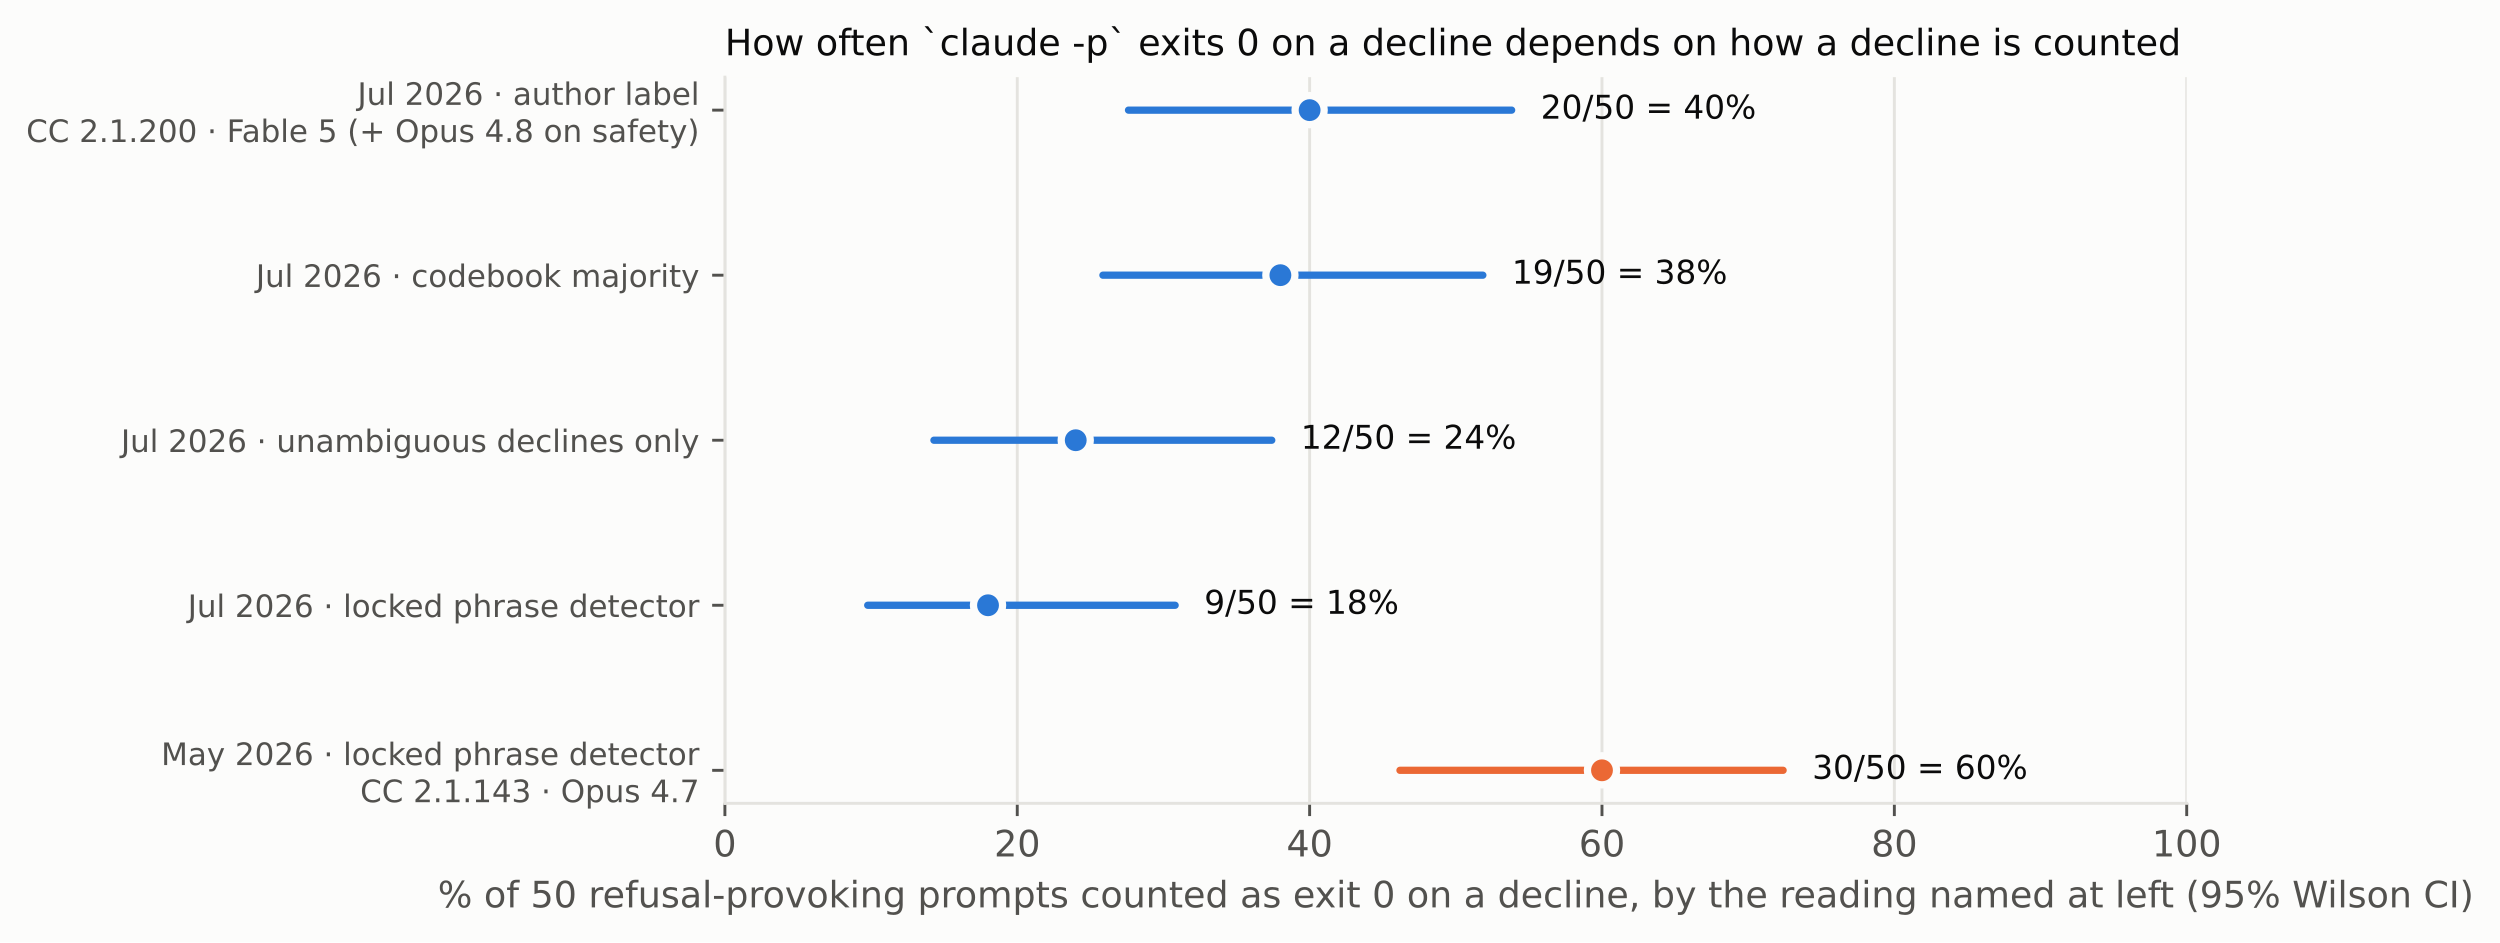
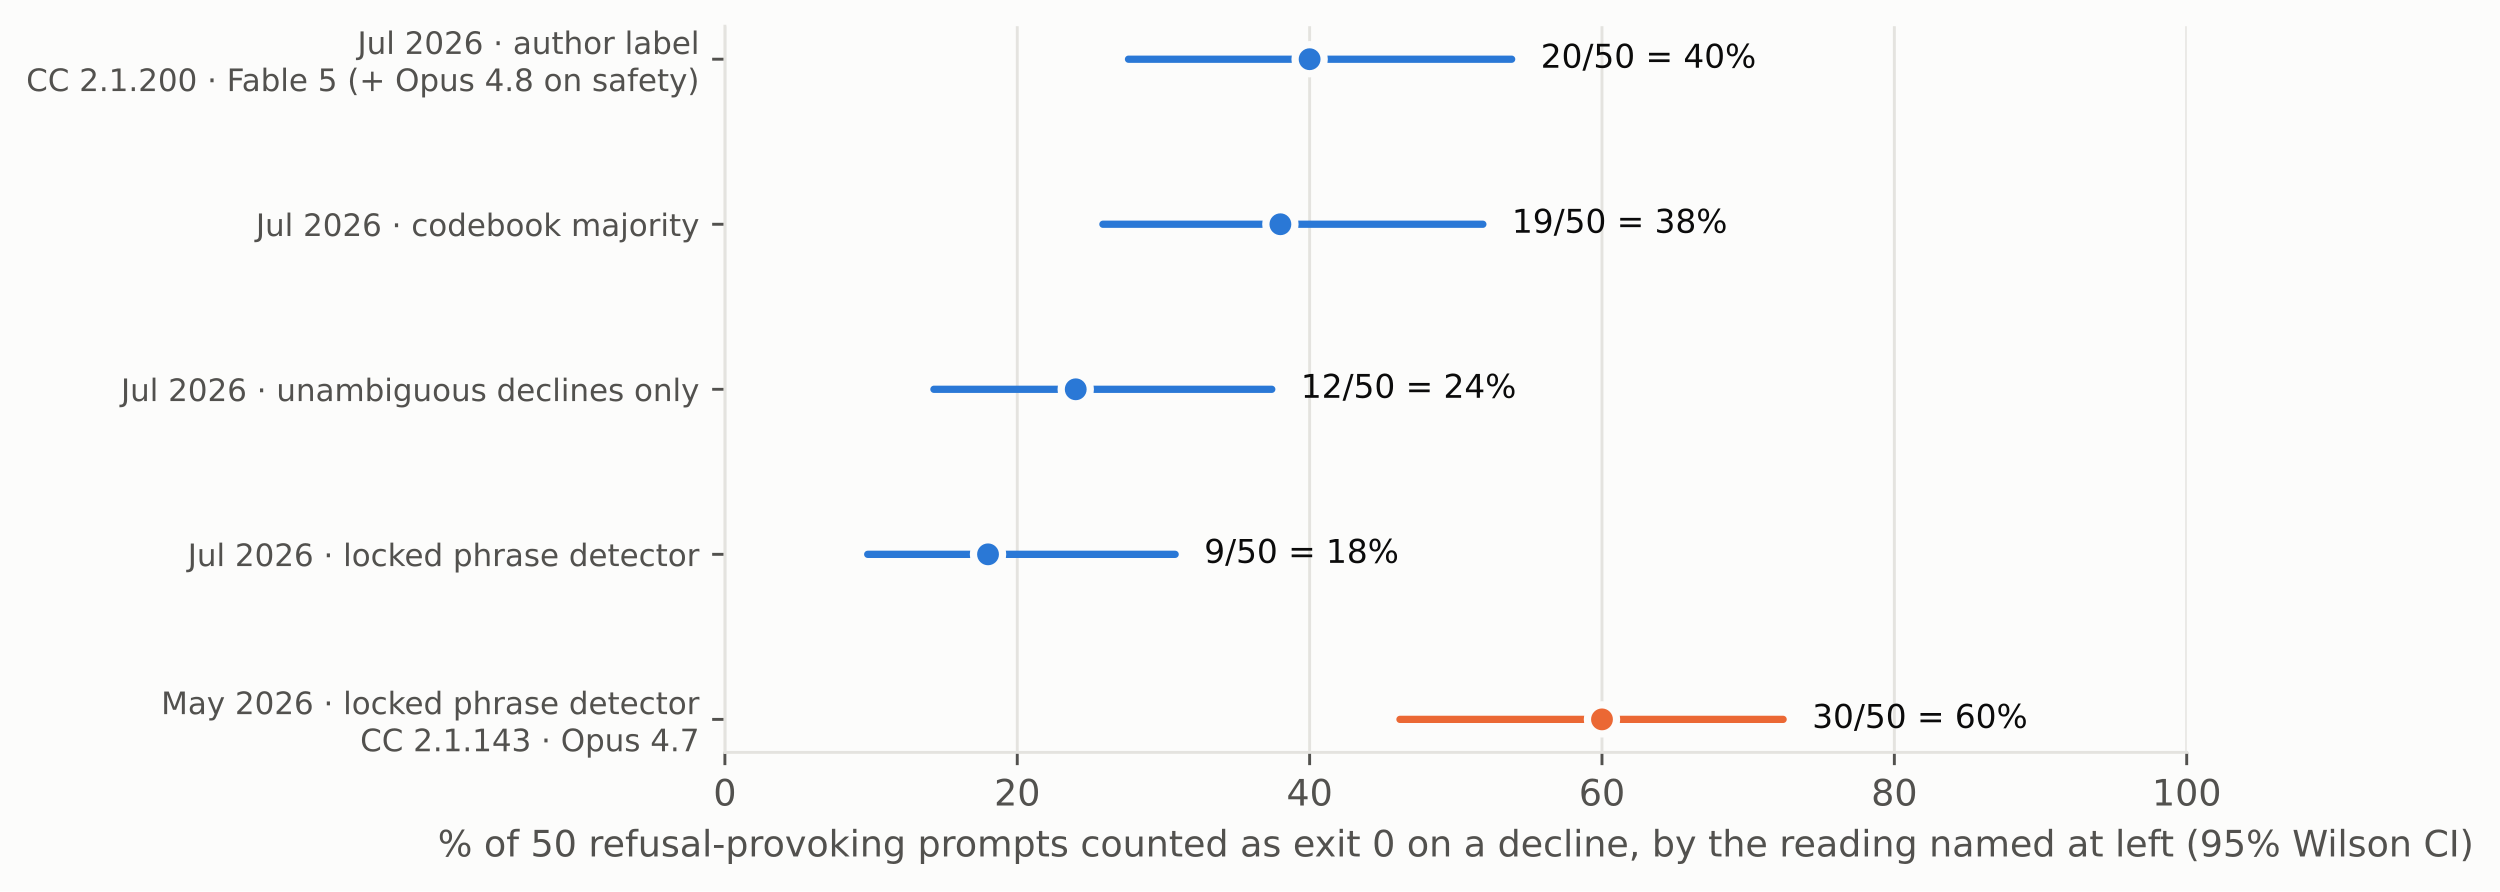
- <svg xmlns="http://www.w3.org/2000/svg" xmlns:xlink="http://www.w3.org/1999/xlink" width="687.091pt" height="258.983pt" viewBox="0 0 687.091 258.983" version="1.1">
+ <svg xmlns="http://www.w3.org/2000/svg" xmlns:xlink="http://www.w3.org/1999/xlink" width="687.091pt" height="244.985pt" viewBox="0 0 687.091 244.985" version="1.1">
  <defs>
    <style type="text/css">*{stroke-linejoin: round; stroke-linecap: butt}</style>
  </defs>
  <g id="figure_1">
    <g id="patch_1">
-       <path d="M 0 258.983  L 687.091 258.983  L 687.091 0  L 0 0  z " style="fill: #fcfcfb" />
+       <path d="M 0 244.985  L 687.091 244.985  L 687.091 0  L 0 0  z " style="fill: #fcfcfb" />
    </g>
    <g id="axes_1">
      <g id="patch_2">
-         <path d="M 199.228 220.782  L 600.988 220.782  L 600.988 21.198  L 199.228 21.198  z " style="fill: #fcfcfb" />
+         <path d="M 199.228 206.784  L 600.988 206.784  L 600.988 7.2  L 199.228 7.2  z " style="fill: #fcfcfb" />
      </g>
      <g id="matplotlib.axis_1">
        <g id="xtick_1">
          <g id="line2d_1">
-             <path d="M 199.228 220.782  L 199.228 21.198  " clip-path="url(#p09034b1547)" style="fill: none; stroke: #e4e3df; stroke-width: 0.8; stroke-linecap: square" />
+             <path d="M 199.228 206.784  L 199.228 7.2  " clip-path="url(#p61397ce4a2)" style="fill: none; stroke: #e4e3df; stroke-width: 0.8; stroke-linecap: square" />
          </g>
          <g id="line2d_2">
            <defs>
              <path id="m76695bbce8" d="M 0 0  L 0 3.5  " style="stroke: #52514e; stroke-width: 0.8" />
            </defs>
            <g>
-               <use xlink:href="#m76695bbce8" x="199.228" y="220.782" style="fill: #52514e; stroke: #52514e; stroke-width: 0.8" />
+               <use xlink:href="#m76695bbce8" x="199.228" y="206.784" style="fill: #52514e; stroke: #52514e; stroke-width: 0.8" />
            </g>
          </g>
          <g id="text_1">
-             <text style="font-size: 10px; font-family: 'DejaVu Sans'; text-anchor: middle; fill: #52514e" x="199.228" y="235.38" transform="rotate(-0 199.2277 235.3801)">0</text>
+             <text style="font-size: 10px; font-family: 'DejaVu Sans'; text-anchor: middle; fill: #52514e" x="199.228" y="221.382" transform="rotate(-0 199.2277 221.3817)">0</text>
          </g>
        </g>
        <g id="xtick_2">
          <g id="line2d_3">
-             <path d="M 279.58 220.782  L 279.58 21.198  " clip-path="url(#p09034b1547)" style="fill: none; stroke: #e4e3df; stroke-width: 0.8; stroke-linecap: square" />
+             <path d="M 279.58 206.784  L 279.58 7.2  " clip-path="url(#p61397ce4a2)" style="fill: none; stroke: #e4e3df; stroke-width: 0.8; stroke-linecap: square" />
          </g>
          <g id="line2d_4">
            <g>
-               <use xlink:href="#m76695bbce8" x="279.58" y="220.782" style="fill: #52514e; stroke: #52514e; stroke-width: 0.8" />
+               <use xlink:href="#m76695bbce8" x="279.58" y="206.784" style="fill: #52514e; stroke: #52514e; stroke-width: 0.8" />
            </g>
          </g>
          <g id="text_2">
-             <text style="font-size: 10px; font-family: 'DejaVu Sans'; text-anchor: middle; fill: #52514e" x="279.58" y="235.38" transform="rotate(-0 279.5797 235.3801)">20</text>
+             <text style="font-size: 10px; font-family: 'DejaVu Sans'; text-anchor: middle; fill: #52514e" x="279.58" y="221.382" transform="rotate(-0 279.5797 221.3817)">20</text>
          </g>
        </g>
        <g id="xtick_3">
          <g id="line2d_5">
-             <path d="M 359.932 220.782  L 359.932 21.198  " clip-path="url(#p09034b1547)" style="fill: none; stroke: #e4e3df; stroke-width: 0.8; stroke-linecap: square" />
+             <path d="M 359.932 206.784  L 359.932 7.2  " clip-path="url(#p61397ce4a2)" style="fill: none; stroke: #e4e3df; stroke-width: 0.8; stroke-linecap: square" />
          </g>
          <g id="line2d_6">
            <g>
-               <use xlink:href="#m76695bbce8" x="359.932" y="220.782" style="fill: #52514e; stroke: #52514e; stroke-width: 0.8" />
+               <use xlink:href="#m76695bbce8" x="359.932" y="206.784" style="fill: #52514e; stroke: #52514e; stroke-width: 0.8" />
            </g>
          </g>
          <g id="text_3">
-             <text style="font-size: 10px; font-family: 'DejaVu Sans'; text-anchor: middle; fill: #52514e" x="359.932" y="235.38" transform="rotate(-0 359.9317 235.3801)">40</text>
+             <text style="font-size: 10px; font-family: 'DejaVu Sans'; text-anchor: middle; fill: #52514e" x="359.932" y="221.382" transform="rotate(-0 359.9317 221.3817)">40</text>
          </g>
        </g>
        <g id="xtick_4">
          <g id="line2d_7">
-             <path d="M 440.284 220.782  L 440.284 21.198  " clip-path="url(#p09034b1547)" style="fill: none; stroke: #e4e3df; stroke-width: 0.8; stroke-linecap: square" />
+             <path d="M 440.284 206.784  L 440.284 7.2  " clip-path="url(#p61397ce4a2)" style="fill: none; stroke: #e4e3df; stroke-width: 0.8; stroke-linecap: square" />
          </g>
          <g id="line2d_8">
            <g>
-               <use xlink:href="#m76695bbce8" x="440.284" y="220.782" style="fill: #52514e; stroke: #52514e; stroke-width: 0.8" />
+               <use xlink:href="#m76695bbce8" x="440.284" y="206.784" style="fill: #52514e; stroke: #52514e; stroke-width: 0.8" />
            </g>
          </g>
          <g id="text_4">
-             <text style="font-size: 10px; font-family: 'DejaVu Sans'; text-anchor: middle; fill: #52514e" x="440.284" y="235.38" transform="rotate(-0 440.2837 235.3801)">60</text>
+             <text style="font-size: 10px; font-family: 'DejaVu Sans'; text-anchor: middle; fill: #52514e" x="440.284" y="221.382" transform="rotate(-0 440.2837 221.3817)">60</text>
          </g>
        </g>
        <g id="xtick_5">
          <g id="line2d_9">
-             <path d="M 520.636 220.782  L 520.636 21.198  " clip-path="url(#p09034b1547)" style="fill: none; stroke: #e4e3df; stroke-width: 0.8; stroke-linecap: square" />
+             <path d="M 520.636 206.784  L 520.636 7.2  " clip-path="url(#p61397ce4a2)" style="fill: none; stroke: #e4e3df; stroke-width: 0.8; stroke-linecap: square" />
          </g>
          <g id="line2d_10">
            <g>
-               <use xlink:href="#m76695bbce8" x="520.636" y="220.782" style="fill: #52514e; stroke: #52514e; stroke-width: 0.8" />
+               <use xlink:href="#m76695bbce8" x="520.636" y="206.784" style="fill: #52514e; stroke: #52514e; stroke-width: 0.8" />
            </g>
          </g>
          <g id="text_5">
-             <text style="font-size: 10px; font-family: 'DejaVu Sans'; text-anchor: middle; fill: #52514e" x="520.636" y="235.38" transform="rotate(-0 520.6357 235.3801)">80</text>
+             <text style="font-size: 10px; font-family: 'DejaVu Sans'; text-anchor: middle; fill: #52514e" x="520.636" y="221.382" transform="rotate(-0 520.6357 221.3817)">80</text>
          </g>
        </g>
        <g id="xtick_6">
          <g id="line2d_11">
-             <path d="M 600.988 220.782  L 600.988 21.198  " clip-path="url(#p09034b1547)" style="fill: none; stroke: #e4e3df; stroke-width: 0.8; stroke-linecap: square" />
+             <path d="M 600.988 206.784  L 600.988 7.2  " clip-path="url(#p61397ce4a2)" style="fill: none; stroke: #e4e3df; stroke-width: 0.8; stroke-linecap: square" />
          </g>
          <g id="line2d_12">
            <g>
-               <use xlink:href="#m76695bbce8" x="600.988" y="220.782" style="fill: #52514e; stroke: #52514e; stroke-width: 0.8" />
+               <use xlink:href="#m76695bbce8" x="600.988" y="206.784" style="fill: #52514e; stroke: #52514e; stroke-width: 0.8" />
            </g>
          </g>
          <g id="text_6">
-             <text style="font-size: 10px; font-family: 'DejaVu Sans'; text-anchor: middle; fill: #52514e" x="600.988" y="235.38" transform="rotate(-0 600.9877 235.3801)">100</text>
+             <text style="font-size: 10px; font-family: 'DejaVu Sans'; text-anchor: middle; fill: #52514e" x="600.988" y="221.382" transform="rotate(-0 600.9877 221.3817)">100</text>
          </g>
        </g>
        <g id="text_7">
-           <text style="font-size: 10px; font-family: 'DejaVu Sans'; text-anchor: middle; fill: #52514e" x="400.108" y="249.381" transform="rotate(-0 400.1077 249.3809)">% of 50 refusal-provoking prompts counted as exit 0 on a decline, by the reading named at left (95% Wilson CI)</text>
+           <text style="font-size: 10px; font-family: 'DejaVu Sans'; text-anchor: middle; fill: #52514e" x="400.108" y="235.382" transform="rotate(-0 400.1077 235.3824)">% of 50 refusal-provoking prompts counted as exit 0 on a decline, by the reading named at left (95% Wilson CI)</text>
        </g>
      </g>
      <g id="matplotlib.axis_2">
        <g id="ytick_1">
          <g id="line2d_13">
            <defs>
              <path id="mbac4e56621" d="M 0 0  L -3.5 0  " style="stroke: #52514e; stroke-width: 0.8" />
            </defs>
            <g>
-               <use xlink:href="#mbac4e56621" x="199.228" y="211.71" style="fill: #52514e; stroke: #52514e; stroke-width: 0.8" />
+               <use xlink:href="#mbac4e56621" x="199.228" y="197.712" style="fill: #52514e; stroke: #52514e; stroke-width: 0.8" />
            </g>
          </g>
          <g id="text_8">
-             <text style="font-size: 8.5px; font-family: 'DejaVu Sans'; fill: #52514e" transform="translate(44.29719 210.2644)">May 2026 · locked phrase detector</text>
-             <text style="font-size: 8.5px; font-family: 'DejaVu Sans'; fill: #52514e" transform="translate(98.98672 220.466)">CC 2.1.143 · Opus 4.7</text>
+             <text style="font-size: 8.5px; font-family: 'DejaVu Sans'; fill: #52514e" transform="translate(44.29719 196.2659)">May 2026 · locked phrase detector</text>
+             <text style="font-size: 8.5px; font-family: 'DejaVu Sans'; fill: #52514e" transform="translate(98.98672 206.4676)">CC 2.1.143 · Opus 4.7</text>
          </g>
        </g>
        <g id="ytick_2">
          <g id="line2d_14">
            <g>
-               <use xlink:href="#mbac4e56621" x="199.228" y="166.35" style="fill: #52514e; stroke: #52514e; stroke-width: 0.8" />
+               <use xlink:href="#mbac4e56621" x="199.228" y="152.352" style="fill: #52514e; stroke: #52514e; stroke-width: 0.8" />
            </g>
          </g>
          <g id="text_9">
-             <text style="font-size: 8.5px; font-family: 'DejaVu Sans'; text-anchor: end; fill: #52514e" x="192.228" y="169.58" transform="rotate(-0 192.2277 169.5798)">Jul 2026 · locked phrase detector</text>
+             <text style="font-size: 8.5px; font-family: 'DejaVu Sans'; text-anchor: end; fill: #52514e" x="192.228" y="155.581" transform="rotate(-0 192.2277 155.5813)">Jul 2026 · locked phrase detector</text>
          </g>
        </g>
        <g id="ytick_3">
          <g id="line2d_15">
            <g>
-               <use xlink:href="#mbac4e56621" x="199.228" y="120.99" style="fill: #52514e; stroke: #52514e; stroke-width: 0.8" />
+               <use xlink:href="#mbac4e56621" x="199.228" y="106.992" style="fill: #52514e; stroke: #52514e; stroke-width: 0.8" />
            </g>
          </g>
          <g id="text_10">
-             <text style="font-size: 8.5px; font-family: 'DejaVu Sans'; text-anchor: end; fill: #52514e" x="192.228" y="124.22" transform="rotate(-0 192.2277 124.2198)">Jul 2026 · unambiguous declines only</text>
+             <text style="font-size: 8.5px; font-family: 'DejaVu Sans'; text-anchor: end; fill: #52514e" x="192.228" y="110.221" transform="rotate(-0 192.2277 110.2213)">Jul 2026 · unambiguous declines only</text>
          </g>
        </g>
        <g id="ytick_4">
          <g id="line2d_16">
            <g>
-               <use xlink:href="#mbac4e56621" x="199.228" y="75.63" style="fill: #52514e; stroke: #52514e; stroke-width: 0.8" />
+               <use xlink:href="#mbac4e56621" x="199.228" y="61.632" style="fill: #52514e; stroke: #52514e; stroke-width: 0.8" />
            </g>
          </g>
          <g id="text_11">
-             <text style="font-size: 8.5px; font-family: 'DejaVu Sans'; text-anchor: end; fill: #52514e" x="192.228" y="78.86" transform="rotate(-0 192.2277 78.85977)">Jul 2026 · codebook majority</text>
+             <text style="font-size: 8.5px; font-family: 'DejaVu Sans'; text-anchor: end; fill: #52514e" x="192.228" y="64.861" transform="rotate(-0 192.2277 64.86134)">Jul 2026 · codebook majority</text>
          </g>
        </g>
        <g id="ytick_5">
          <g id="line2d_17">
            <g>
-               <use xlink:href="#mbac4e56621" x="199.228" y="30.27" style="fill: #52514e; stroke: #52514e; stroke-width: 0.8" />
+               <use xlink:href="#mbac4e56621" x="199.228" y="16.272" style="fill: #52514e; stroke: #52514e; stroke-width: 0.8" />
            </g>
          </g>
          <g id="text_12">
-             <text style="font-size: 8.5px; font-family: 'DejaVu Sans'; fill: #52514e" transform="translate(98.26422 28.82403)">Jul 2026 · author label</text>
-             <text style="font-size: 8.5px; font-family: 'DejaVu Sans'; fill: #52514e" transform="translate(7.2 39.02635)">CC 2.1.200 · Fable 5 (+ Opus 4.8 on safety)</text>
+             <text style="font-size: 8.5px; font-family: 'DejaVu Sans'; fill: #52514e" transform="translate(98.26422 14.82559)">Jul 2026 · author label</text>
+             <text style="font-size: 8.5px; font-family: 'DejaVu Sans'; fill: #52514e" transform="translate(7.2 25.02791)">CC 2.1.200 · Fable 5 (+ Opus 4.8 on safety)</text>
          </g>
        </g>
      </g>
      <g id="line2d_18">
-         <path d="M 384.761 211.71  L 490.062 211.71  " clip-path="url(#p09034b1547)" style="fill: none; stroke: #eb6834; stroke-width: 2; stroke-linecap: round" />
+         <path d="M 384.761 197.712  L 490.062 197.712  " clip-path="url(#p61397ce4a2)" style="fill: none; stroke: #eb6834; stroke-width: 2; stroke-linecap: round" />
      </g>
      <g id="line2d_19">
        <defs>
          <path id="md7a152798f" d="M 0 4  C 1.061 4 2.078 3.579 2.828 2.828  C 3.579 2.078 4 1.061 4 0  C 4 -1.061 3.579 -2.078 2.828 -2.828  C 2.078 -3.579 1.061 -4 0 -4  C -1.061 -4 -2.078 -3.579 -2.828 -2.828  C -3.579 -2.078 -4 -1.061 -4 0  C -4 1.061 -3.579 2.078 -2.828 2.828  C -2.078 3.579 -1.061 4 0 4  z " style="stroke: #fcfcfb; stroke-width: 2" />
        </defs>
-         <g clip-path="url(#p09034b1547)">
-           <use xlink:href="#md7a152798f" x="440.284" y="211.71" style="fill: #eb6834; stroke: #fcfcfb; stroke-width: 2" />
+         <g clip-path="url(#p61397ce4a2)">
+           <use xlink:href="#md7a152798f" x="440.284" y="197.712" style="fill: #eb6834; stroke: #fcfcfb; stroke-width: 2" />
        </g>
      </g>
      <g id="line2d_20">
-         <path d="M 238.48 166.35  L 322.97 166.35  " clip-path="url(#p09034b1547)" style="fill: none; stroke: #2a78d6; stroke-width: 2; stroke-linecap: round" />
+         <path d="M 238.48 152.352  L 322.97 152.352  " clip-path="url(#p61397ce4a2)" style="fill: none; stroke: #2a78d6; stroke-width: 2; stroke-linecap: round" />
      </g>
      <g id="line2d_21">
        <defs>
          <path id="mca3c94d14e" d="M 0 4  C 1.061 4 2.078 3.579 2.828 2.828  C 3.579 2.078 4 1.061 4 0  C 4 -1.061 3.579 -2.078 2.828 -2.828  C 2.078 -3.579 1.061 -4 0 -4  C -1.061 -4 -2.078 -3.579 -2.828 -2.828  C -3.579 -2.078 -4 -1.061 -4 0  C -4 1.061 -3.579 2.078 -2.828 2.828  C -2.078 3.579 -1.061 4 0 4  z " style="stroke: #fcfcfb; stroke-width: 2" />
        </defs>
-         <g clip-path="url(#p09034b1547)">
-           <use xlink:href="#mca3c94d14e" x="271.545" y="166.35" style="fill: #2a78d6; stroke: #fcfcfb; stroke-width: 2" />
+         <g clip-path="url(#p61397ce4a2)">
+           <use xlink:href="#mca3c94d14e" x="271.545" y="152.352" style="fill: #2a78d6; stroke: #fcfcfb; stroke-width: 2" />
        </g>
      </g>
      <g id="line2d_22">
-         <path d="M 256.679 120.99  L 349.526 120.99  " clip-path="url(#p09034b1547)" style="fill: none; stroke: #2a78d6; stroke-width: 2; stroke-linecap: round" />
+         <path d="M 256.679 106.992  L 349.526 106.992  " clip-path="url(#p61397ce4a2)" style="fill: none; stroke: #2a78d6; stroke-width: 2; stroke-linecap: round" />
      </g>
      <g id="line2d_23">
-         <g clip-path="url(#p09034b1547)">
-           <use xlink:href="#mca3c94d14e" x="295.65" y="120.99" style="fill: #2a78d6; stroke: #fcfcfb; stroke-width: 2" />
+         <g clip-path="url(#p61397ce4a2)">
+           <use xlink:href="#mca3c94d14e" x="295.65" y="106.992" style="fill: #2a78d6; stroke: #fcfcfb; stroke-width: 2" />
        </g>
      </g>
      <g id="line2d_24">
-         <path d="M 303.123 75.63  L 407.54 75.63  " clip-path="url(#p09034b1547)" style="fill: none; stroke: #2a78d6; stroke-width: 2; stroke-linecap: round" />
+         <path d="M 303.123 61.632  L 407.54 61.632  " clip-path="url(#p61397ce4a2)" style="fill: none; stroke: #2a78d6; stroke-width: 2; stroke-linecap: round" />
      </g>
      <g id="line2d_25">
-         <g clip-path="url(#p09034b1547)">
-           <use xlink:href="#mca3c94d14e" x="351.897" y="75.63" style="fill: #2a78d6; stroke: #fcfcfb; stroke-width: 2" />
+         <g clip-path="url(#p61397ce4a2)">
+           <use xlink:href="#mca3c94d14e" x="351.897" y="61.632" style="fill: #2a78d6; stroke: #fcfcfb; stroke-width: 2" />
        </g>
      </g>
      <g id="line2d_26">
-         <path d="M 310.154 30.27  L 415.455 30.27  " clip-path="url(#p09034b1547)" style="fill: none; stroke: #2a78d6; stroke-width: 2; stroke-linecap: round" />
+         <path d="M 310.154 16.272  L 415.455 16.272  " clip-path="url(#p61397ce4a2)" style="fill: none; stroke: #2a78d6; stroke-width: 2; stroke-linecap: round" />
      </g>
      <g id="line2d_27">
-         <g clip-path="url(#p09034b1547)">
-           <use xlink:href="#mca3c94d14e" x="359.932" y="30.27" style="fill: #2a78d6; stroke: #fcfcfb; stroke-width: 2" />
+         <g clip-path="url(#p61397ce4a2)">
+           <use xlink:href="#mca3c94d14e" x="359.932" y="16.272" style="fill: #2a78d6; stroke: #fcfcfb; stroke-width: 2" />
        </g>
      </g>
      <g id="patch_3">
-         <path d="M 199.228 220.782  L 199.228 21.198  " style="fill: none; stroke: #e4e3df; stroke-width: 0.8; stroke-linejoin: miter; stroke-linecap: square" />
+         <path d="M 199.228 206.784  L 199.228 7.2  " style="fill: none; stroke: #e4e3df; stroke-width: 0.8; stroke-linejoin: miter; stroke-linecap: square" />
      </g>
      <g id="patch_4">
-         <path d="M 199.228 220.782  L 600.988 220.782  " style="fill: none; stroke: #e4e3df; stroke-width: 0.8; stroke-linejoin: miter; stroke-linecap: square" />
+         <path d="M 199.228 206.784  L 600.988 206.784  " style="fill: none; stroke: #e4e3df; stroke-width: 0.8; stroke-linejoin: miter; stroke-linecap: square" />
      </g>
      <g id="text_13">
-         <text style="font-size: 9px; font-family: 'DejaVu Sans'; text-anchor: start; fill: #0b0b0b" x="498.062" y="214.048" transform="rotate(-0 498.0618 214.0483)">30/50 = 60%</text>
+         <text style="font-size: 9px; font-family: 'DejaVu Sans'; text-anchor: start; fill: #0b0b0b" x="498.062" y="200.05" transform="rotate(-0 498.0618 200.0499)">30/50 = 60%</text>
      </g>
      <g id="text_14">
-         <text style="font-size: 9px; font-family: 'DejaVu Sans'; text-anchor: start; fill: #0b0b0b" x="330.97" y="168.688" transform="rotate(-0 330.9698 168.6883)">9/50 = 18%</text>
+         <text style="font-size: 9px; font-family: 'DejaVu Sans'; text-anchor: start; fill: #0b0b0b" x="330.97" y="154.69" transform="rotate(-0 330.9698 154.6899)">9/50 = 18%</text>
      </g>
      <g id="text_15">
-         <text style="font-size: 9px; font-family: 'DejaVu Sans'; text-anchor: start; fill: #0b0b0b" x="357.526" y="123.328" transform="rotate(-0 357.5261 123.3283)">12/50 = 24%</text>
+         <text style="font-size: 9px; font-family: 'DejaVu Sans'; text-anchor: start; fill: #0b0b0b" x="357.526" y="109.33" transform="rotate(-0 357.5261 109.3299)">12/50 = 24%</text>
      </g>
      <g id="text_16">
-         <text style="font-size: 9px; font-family: 'DejaVu Sans'; text-anchor: start; fill: #0b0b0b" x="415.54" y="77.968" transform="rotate(-0 415.5403 77.96833)">19/50 = 38%</text>
+         <text style="font-size: 9px; font-family: 'DejaVu Sans'; text-anchor: start; fill: #0b0b0b" x="415.54" y="63.97" transform="rotate(-0 415.5403 63.96989)">19/50 = 38%</text>
      </g>
      <g id="text_17">
-         <text style="font-size: 9px; font-family: 'DejaVu Sans'; text-anchor: start; fill: #0b0b0b" x="423.455" y="32.608" transform="rotate(-0 423.455 32.60833)">20/50 = 40%</text>
-       </g>
-       <g id="text_18">
-         <text style="font-size: 10px; font-family: 'DejaVu Sans'; text-anchor: start; fill: #0b0b0b" x="199.228" y="15.198" transform="rotate(-0 199.2277 15.19844)">How often `claude -p` exits 0 on a decline depends on how a decline is counted</text>
+         <text style="font-size: 9px; font-family: 'DejaVu Sans'; text-anchor: start; fill: #0b0b0b" x="423.455" y="18.61" transform="rotate(-0 423.455 18.60989)">20/50 = 40%</text>
      </g>
    </g>
  </g>
  <defs>
-     <clipPath id="p09034b1547">
-       <rect x="199.228" y="21.198" width="401.76" height="199.584" />
+     <clipPath id="p61397ce4a2">
+       <rect x="199.228" y="7.2" width="401.76" height="199.584" />
    </clipPath>
  </defs>
</svg>
